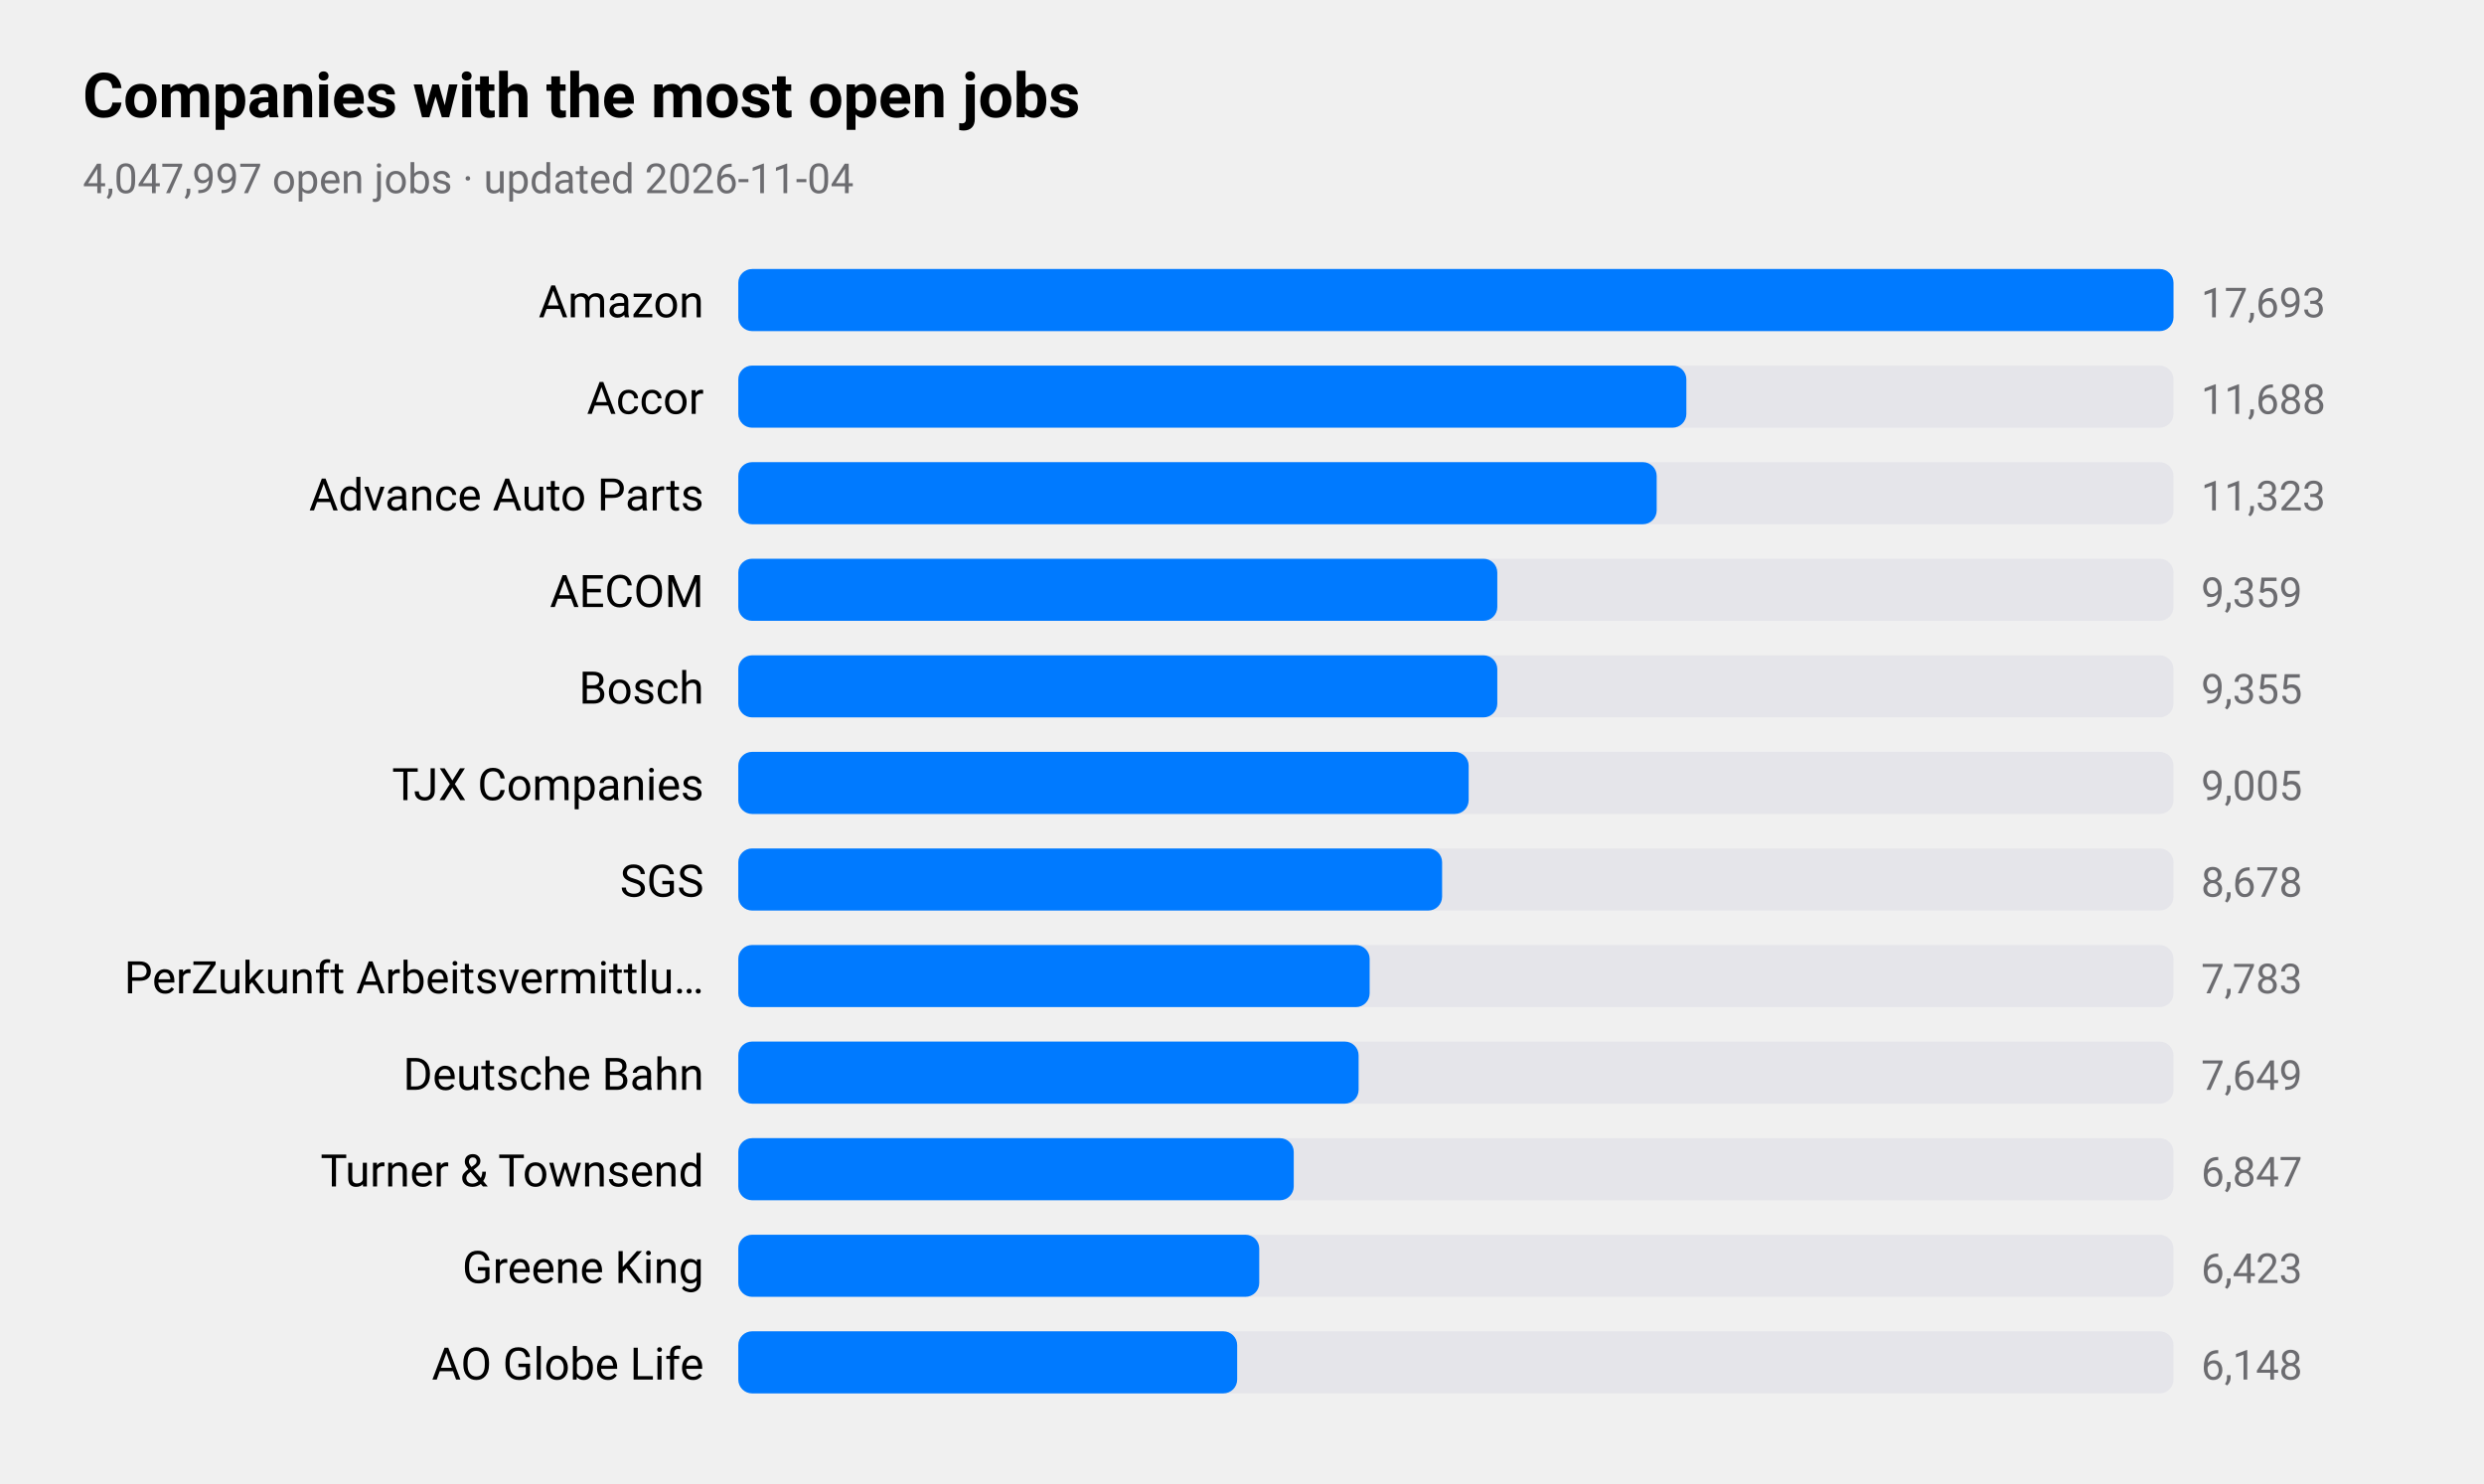
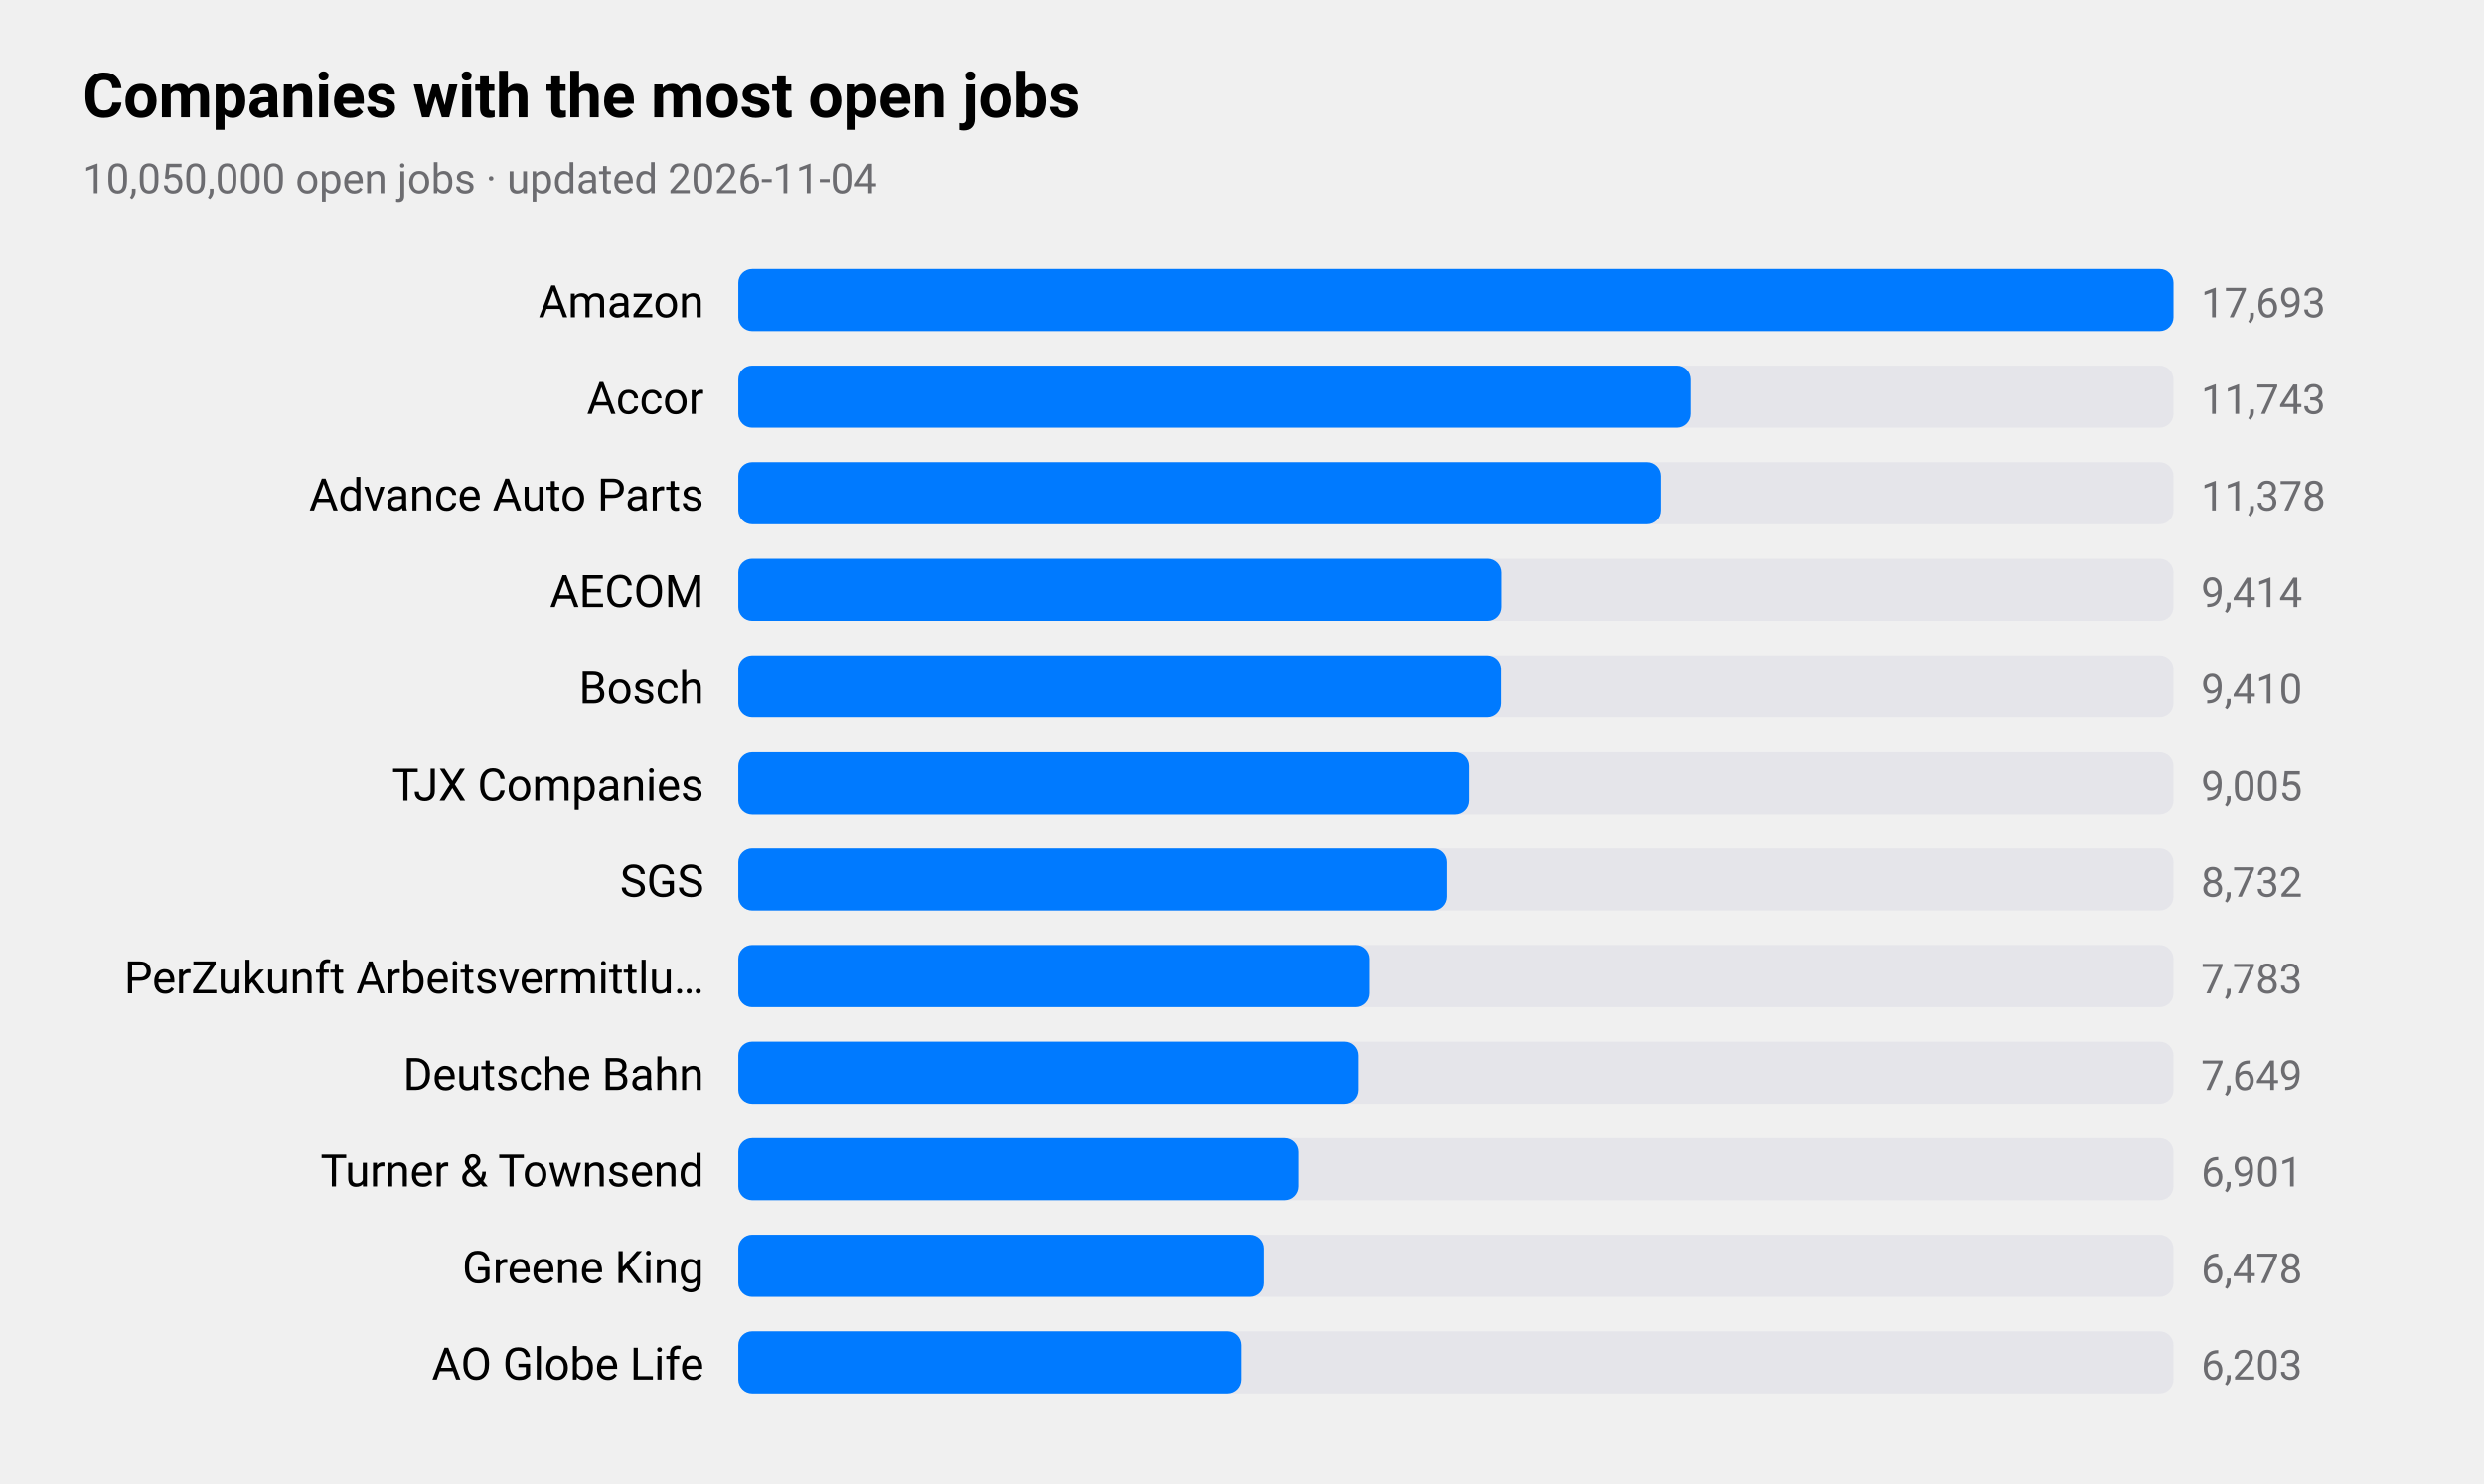
<svg xmlns="http://www.w3.org/2000/svg" viewBox="0 0 720 430" width="720" height="430" role="img" aria-label="Companies with the most open jobs">
  <style>
text{font-family:-apple-system,BlinkMacSystemFont,"SF Pro Text","Helvetica Neue","Segoe UI",Roboto,sans-serif;fill:#000}
.sub,.val,.axis{fill:#6c6c70}.bar{fill:#007aff}.track{fill:#e5e5ea}.grid{stroke:#d1d1d6}
.l1{fill:none;stroke:#007aff;stroke-width:2.5}.d1{fill:#007aff}.l2{fill:none;stroke:#ff9500;stroke-width:2.5}.d2{fill:#ff9500}
.l3{fill:none;stroke:#34c759;stroke-width:2.5}.d3{fill:#34c759}.l4{fill:none;stroke:#af52de;stroke-width:2.5}.d4{fill:#af52de}
.l5{fill:none;stroke:#ff3b30;stroke-width:2.5}.d5{fill:#ff3b30}.l6{fill:none;stroke:#00b8d4;stroke-width:2.5}.d6{fill:#00b8d4}
@media(prefers-color-scheme:dark){text{fill:#fff}.sub,.val,.axis{fill:#98989d}.bar{fill:#0a84ff}.track{fill:#2c2c2e}.grid{stroke:#38383a}
.l1{stroke:#0a84ff}.d1{fill:#0a84ff}.l2{stroke:#ff9f0a}.d2{fill:#ff9f0a}
.l3{stroke:#30d158}.d3{fill:#30d158}.l4{stroke:#bf5af2}.d4{fill:#bf5af2}.l5{stroke:#ff453a}.d5{fill:#ff453a}.l6{stroke:#40cbe0}.d6{fill:#40cbe0}}
</style>
  <text x="24" y="34" font-size="18" font-weight="600">Companies with the most open jobs</text>
-   <text class="sub" x="24" y="56" font-size="12">4,047,997 open jobs · updated 2026-11-04</text>
+   <text class="sub" x="24" y="56" font-size="12">10,050,000 open jobs · updated 2026-11-04</text>
  <text x="204" y="92" font-size="13" text-anchor="end">Amazon</text>
  <rect class="track" x="214" y="78" width="416" height="18" rx="4" />
  <rect class="bar" x="214" y="78" width="416.0" height="18" rx="4" />
  <text class="val" x="638" y="92" font-size="12">17,693</text>
  <text x="204" y="120" font-size="13" text-anchor="end">Accor</text>
  <rect class="track" x="214" y="106" width="416" height="18" rx="4" />
-   <rect class="bar" x="214" y="106" width="274.8" height="18" rx="4" />
-   <text class="val" x="638" y="120" font-size="12">11,688</text>
+   <rect class="bar" x="214" y="106" width="276.1" height="18" rx="4" />
+   <text class="val" x="638" y="120" font-size="12">11,743</text>
  <text x="204" y="148" font-size="13" text-anchor="end">Advance Auto Parts</text>
  <rect class="track" x="214" y="134" width="416" height="18" rx="4" />
-   <rect class="bar" x="214" y="134" width="266.2" height="18" rx="4" />
-   <text class="val" x="638" y="148" font-size="12">11,323</text>
+   <rect class="bar" x="214" y="134" width="267.5" height="18" rx="4" />
+   <text class="val" x="638" y="148" font-size="12">11,378</text>
  <text x="204" y="176" font-size="13" text-anchor="end">AECOM</text>
  <rect class="track" x="214" y="162" width="416" height="18" rx="4" />
-   <rect class="bar" x="214" y="162" width="220.0" height="18" rx="4" />
-   <text class="val" x="638" y="176" font-size="12">9,359</text>
+   <rect class="bar" x="214" y="162" width="221.3" height="18" rx="4" />
+   <text class="val" x="638" y="176" font-size="12">9,414</text>
  <text x="204" y="204" font-size="13" text-anchor="end">Bosch</text>
  <rect class="track" x="214" y="190" width="416" height="18" rx="4" />
-   <rect class="bar" x="214" y="190" width="220.0" height="18" rx="4" />
-   <text class="val" x="638" y="204" font-size="12">9,355</text>
+   <rect class="bar" x="214" y="190" width="221.2" height="18" rx="4" />
+   <text class="val" x="638" y="204" font-size="12">9,410</text>
  <text x="204" y="232" font-size="13" text-anchor="end">TJX Companies</text>
  <rect class="track" x="214" y="218" width="416" height="18" rx="4" />
  <rect class="bar" x="214" y="218" width="211.7" height="18" rx="4" />
  <text class="val" x="638" y="232" font-size="12">9,005</text>
  <text x="204" y="260" font-size="13" text-anchor="end">SGS</text>
  <rect class="track" x="214" y="246" width="416" height="18" rx="4" />
-   <rect class="bar" x="214" y="246" width="204.0" height="18" rx="4" />
-   <text class="val" x="638" y="260" font-size="12">8,678</text>
+   <rect class="bar" x="214" y="246" width="205.3" height="18" rx="4" />
+   <text class="val" x="638" y="260" font-size="12">8,732</text>
  <text x="204" y="288" font-size="13" text-anchor="end">PerZukunft Arbeitsvermittlu…</text>
  <rect class="track" x="214" y="274" width="416" height="18" rx="4" />
  <rect class="bar" x="214" y="274" width="183.0" height="18" rx="4" />
  <text class="val" x="638" y="288" font-size="12">7,783</text>
  <text x="204" y="316" font-size="13" text-anchor="end">Deutsche Bahn</text>
  <rect class="track" x="214" y="302" width="416" height="18" rx="4" />
  <rect class="bar" x="214" y="302" width="179.8" height="18" rx="4" />
  <text class="val" x="638" y="316" font-size="12">7,649</text>
  <text x="204" y="344" font-size="13" text-anchor="end">Turner &amp; Townsend</text>
  <rect class="track" x="214" y="330" width="416" height="18" rx="4" />
-   <rect class="bar" x="214" y="330" width="161.0" height="18" rx="4" />
-   <text class="val" x="638" y="344" font-size="12">6,847</text>
+   <rect class="bar" x="214" y="330" width="162.3" height="18" rx="4" />
+   <text class="val" x="638" y="344" font-size="12">6,901</text>
  <text x="204" y="372" font-size="13" text-anchor="end">Greene King</text>
  <rect class="track" x="214" y="358" width="416" height="18" rx="4" />
-   <rect class="bar" x="214" y="358" width="151.0" height="18" rx="4" />
-   <text class="val" x="638" y="372" font-size="12">6,423</text>
+   <rect class="bar" x="214" y="358" width="152.3" height="18" rx="4" />
+   <text class="val" x="638" y="372" font-size="12">6,478</text>
  <text x="204" y="400" font-size="13" text-anchor="end">AO Globe Life</text>
  <rect class="track" x="214" y="386" width="416" height="18" rx="4" />
-   <rect class="bar" x="214" y="386" width="144.6" height="18" rx="4" />
-   <text class="val" x="638" y="400" font-size="12">6,148</text>
+   <rect class="bar" x="214" y="386" width="145.8" height="18" rx="4" />
+   <text class="val" x="638" y="400" font-size="12">6,203</text>
</svg>
